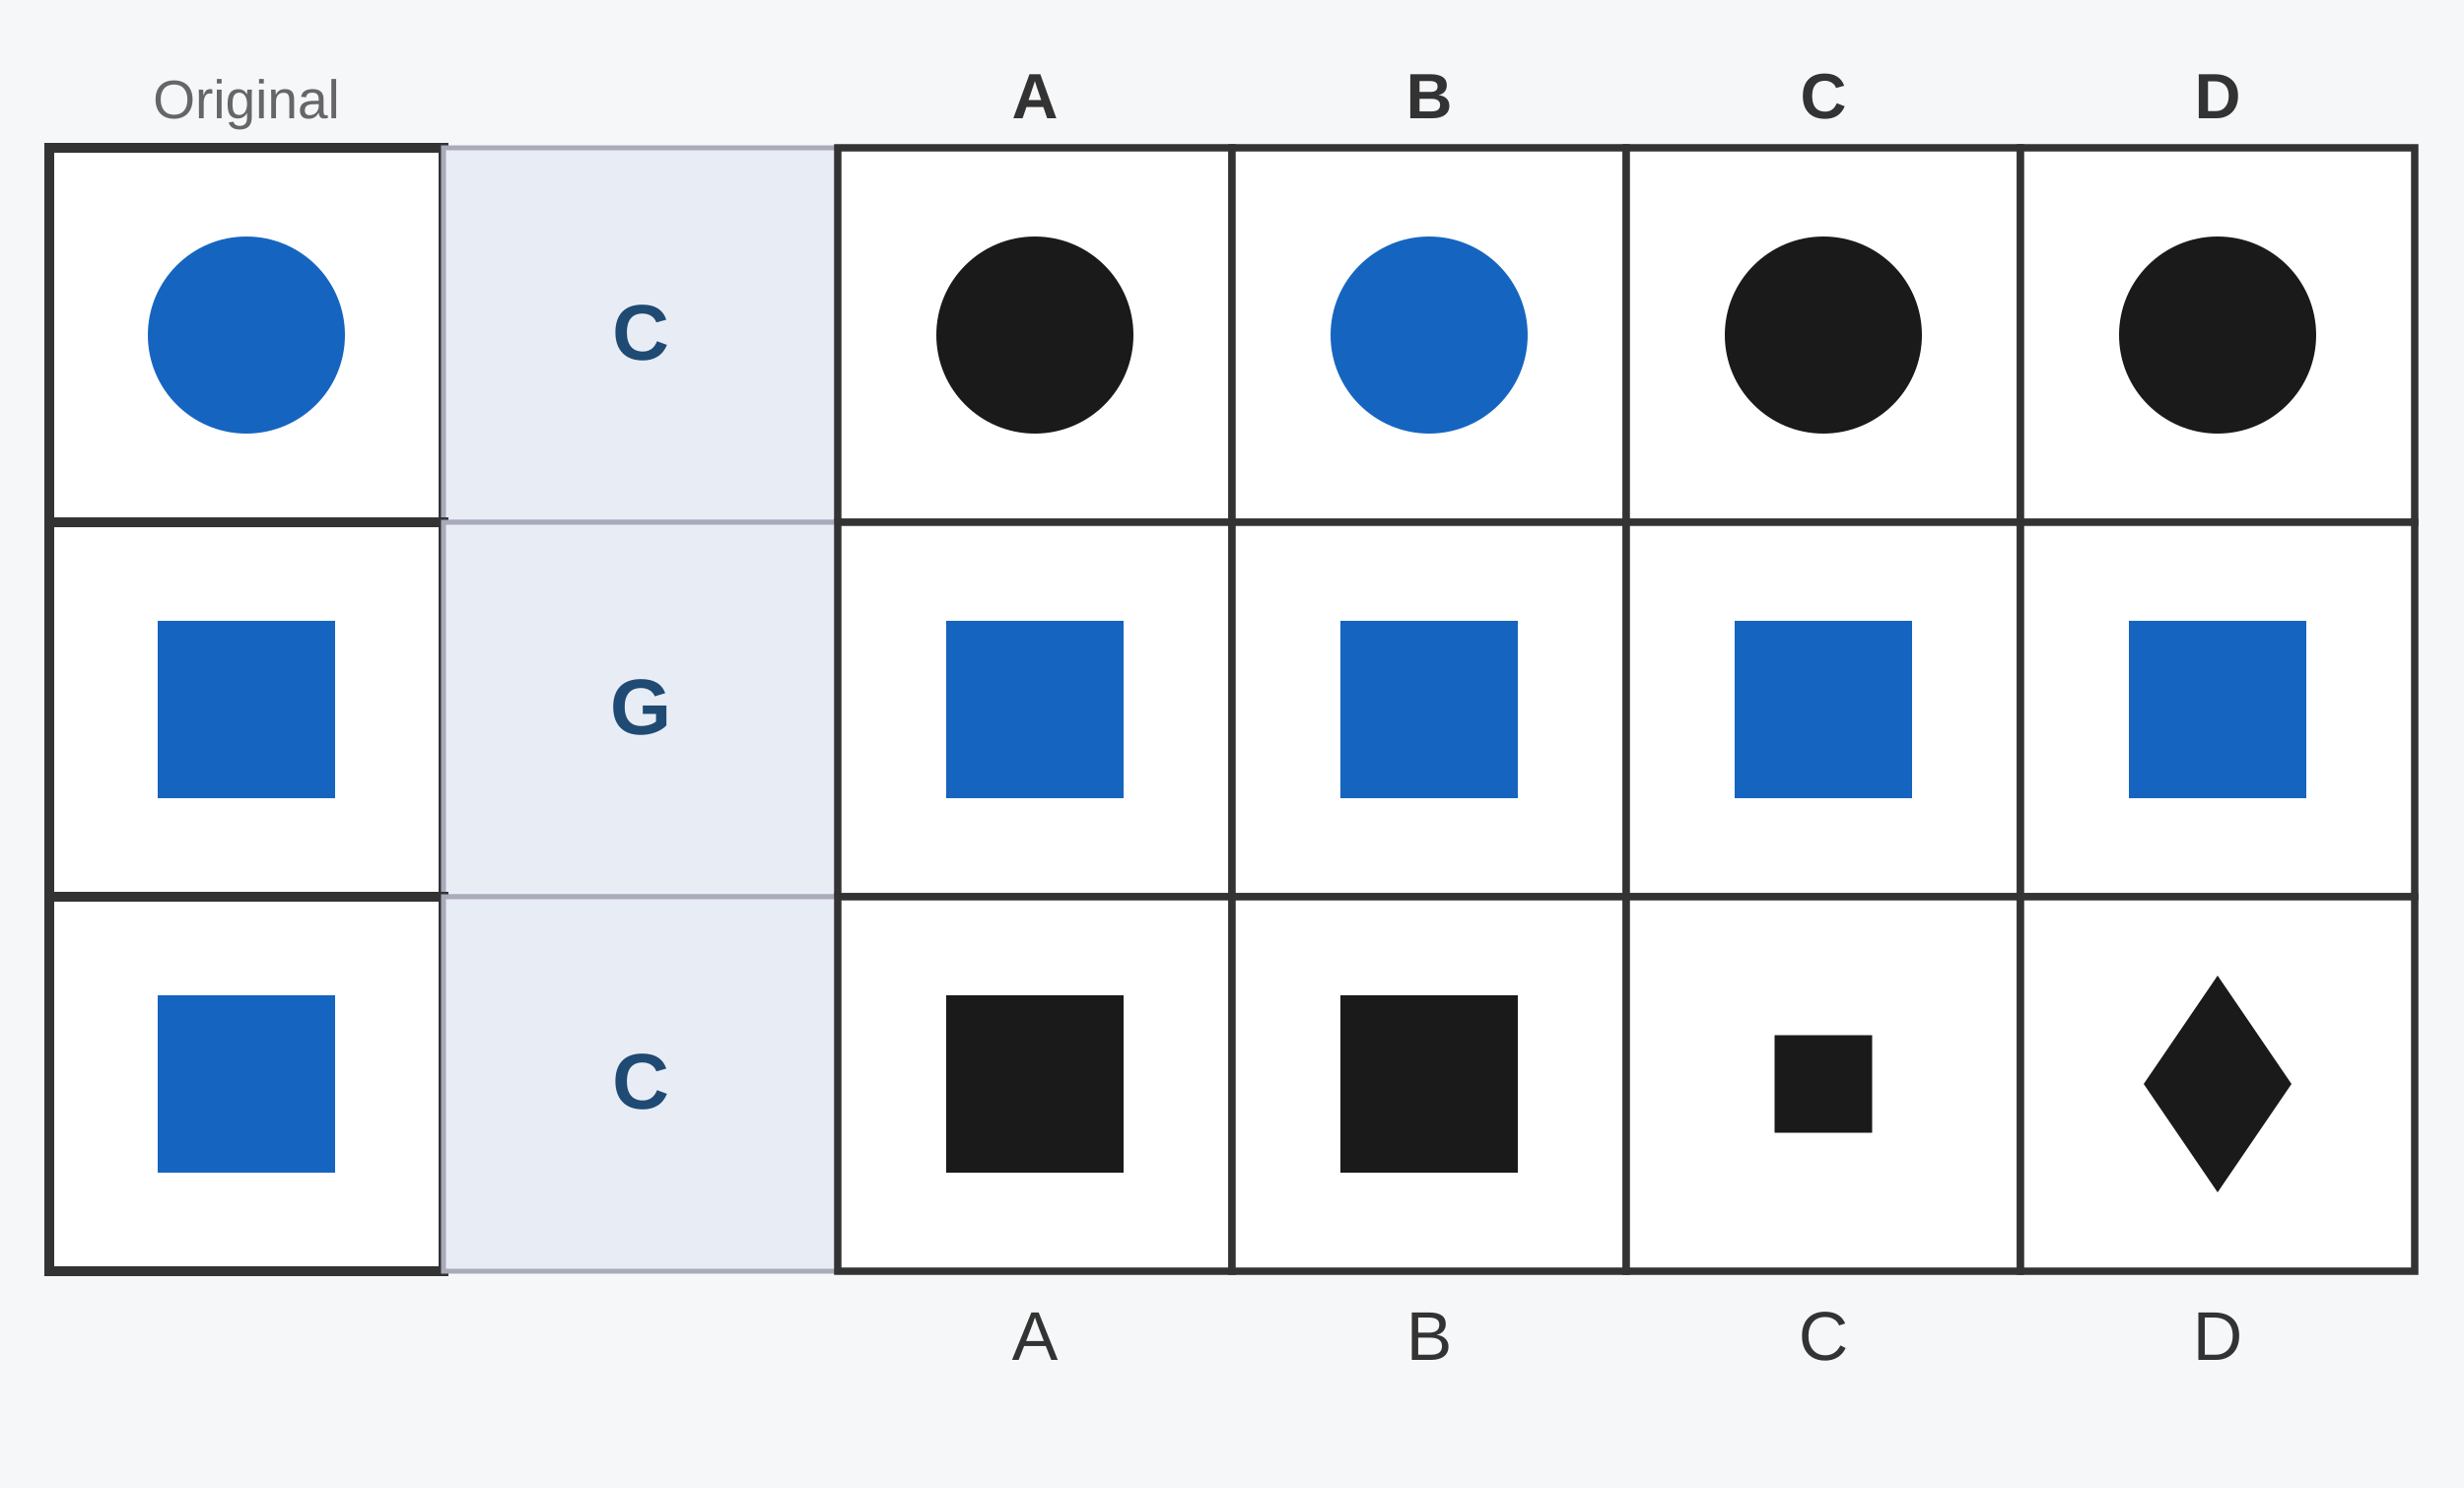
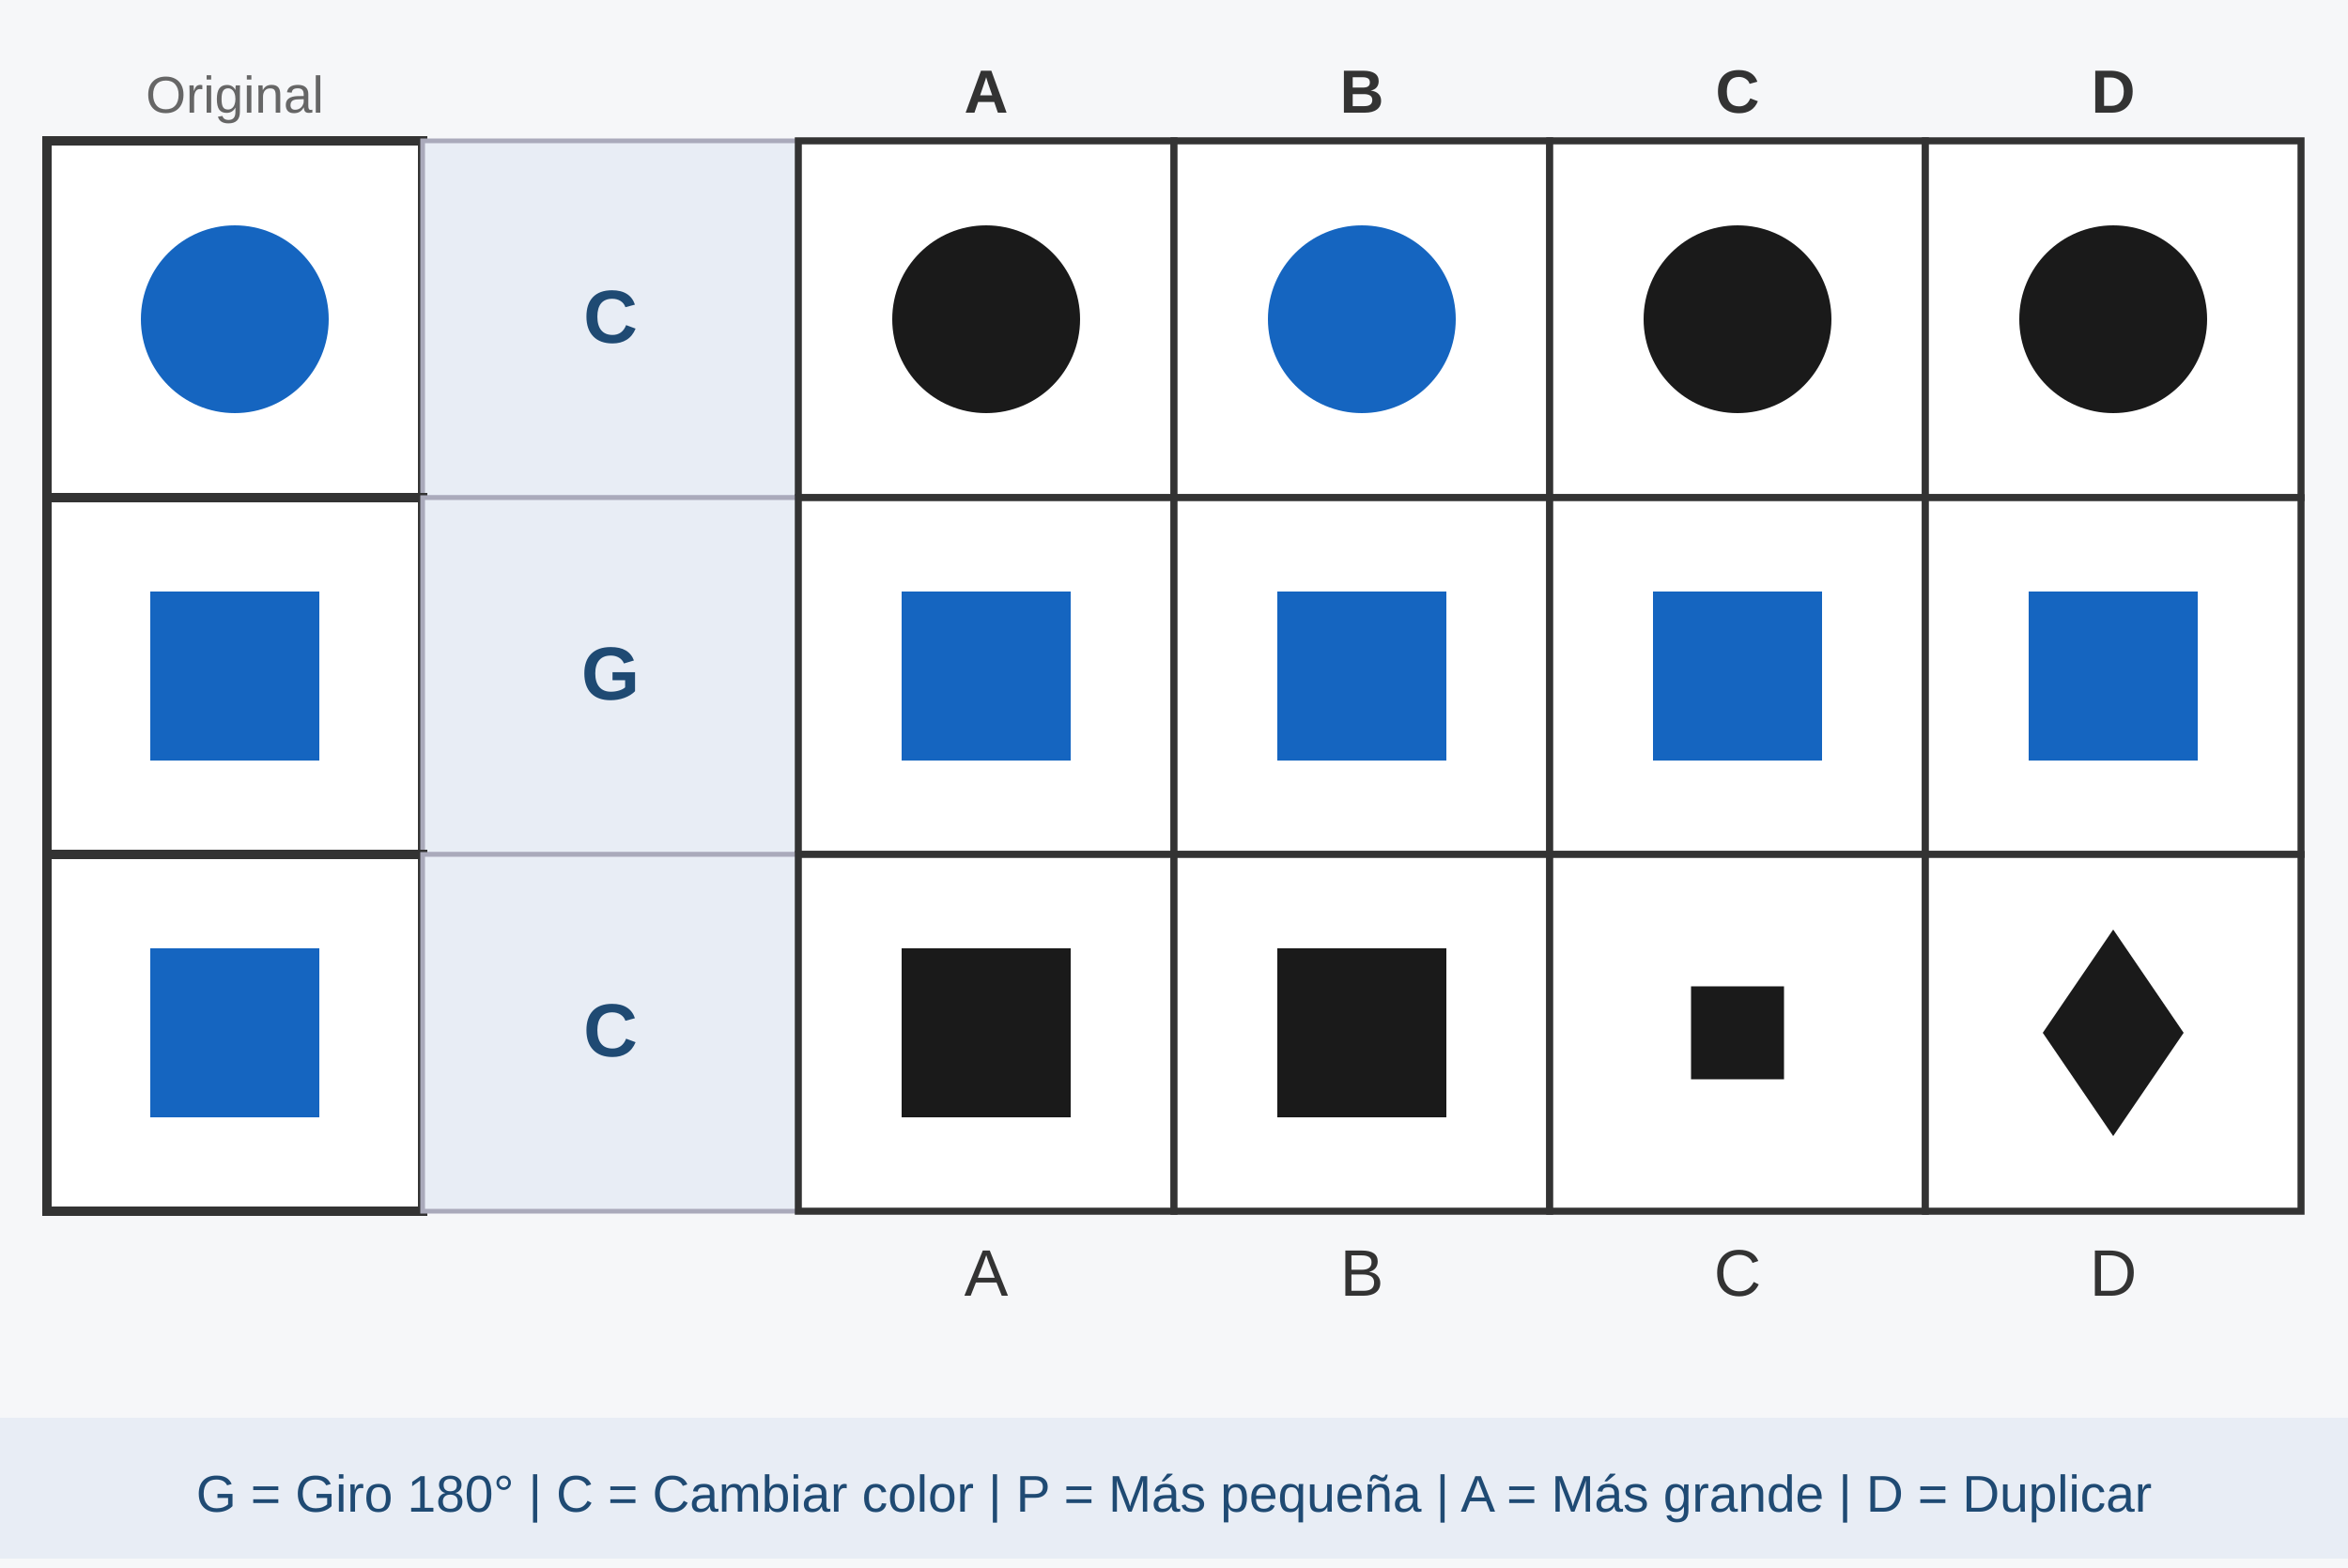
- <svg xmlns="http://www.w3.org/2000/svg" width="500" height="302" viewBox="0 0 500 302" font-family="Arial,sans-serif">
+ <svg xmlns="http://www.w3.org/2000/svg" width="500" height="334" viewBox="0 0 500 334" font-family="Arial,sans-serif">
  <rect width="100%" height="100%" fill="#f6f7f9" />
  <text x="50" y="24" font-size="11" fill="#666" text-anchor="middle">Original</text>
  <text x="210" y="24" font-size="13" font-weight="700" fill="#333" text-anchor="middle">A</text>
  <text x="290" y="24" font-size="13" font-weight="700" fill="#333" text-anchor="middle">B</text>
  <text x="370" y="24" font-size="13" font-weight="700" fill="#333" text-anchor="middle">C</text>
  <text x="450" y="24" font-size="13" font-weight="700" fill="#333" text-anchor="middle">D</text>
  <rect x="10" y="30" width="80" height="76" fill="white" stroke="#333" stroke-width="2" />
  <circle cx="50.0" cy="68.0" r="20.0" fill="#1565C0" />
  <rect x="90" y="30" width="80" height="76" fill="#e8edf5" stroke="#aab" stroke-width="1" />
  <text x="130" y="73" font-size="16" font-weight="700" fill="#1f4a73" text-anchor="middle">C</text>
  <rect x="170" y="30" width="80" height="76" fill="white" stroke="#333" stroke-width="1.5" />
  <circle cx="210.0" cy="68.0" r="20.0" fill="#1a1a1a" />
  <rect x="250" y="30" width="80" height="76" fill="white" stroke="#333" stroke-width="1.5" />
  <circle cx="290.0" cy="68.0" r="20.0" fill="#1565C0" />
  <rect x="330" y="30" width="80" height="76" fill="white" stroke="#333" stroke-width="1.5" />
  <circle cx="370.0" cy="68.0" r="20.0" fill="#1a1a1a" />
  <rect x="410" y="30" width="80" height="76" fill="white" stroke="#333" stroke-width="1.5" />
  <circle cx="450.0" cy="68.0" r="20.0" fill="#1a1a1a" />
  <rect x="10" y="106" width="80" height="76" fill="white" stroke="#333" stroke-width="2" />
  <rect x="32.0" y="126.0" width="36.0" height="36.0" fill="#1565C0" />
  <rect x="90" y="106" width="80" height="76" fill="#e8edf5" stroke="#aab" stroke-width="1" />
  <text x="130" y="149" font-size="16" font-weight="700" fill="#1f4a73" text-anchor="middle">G</text>
  <rect x="170" y="106" width="80" height="76" fill="white" stroke="#333" stroke-width="1.5" />
  <rect x="192.0" y="126.0" width="36.0" height="36.0" fill="#1565C0" />
  <rect x="250" y="106" width="80" height="76" fill="white" stroke="#333" stroke-width="1.5" />
  <rect x="272.0" y="126.0" width="36.0" height="36.0" fill="#1565C0" />
  <rect x="330" y="106" width="80" height="76" fill="white" stroke="#333" stroke-width="1.5" />
  <rect x="352.0" y="126.0" width="36.0" height="36.0" fill="#1565C0" />
  <rect x="410" y="106" width="80" height="76" fill="white" stroke="#333" stroke-width="1.5" />
  <rect x="432.0" y="126.0" width="36.0" height="36.0" fill="#1565C0" />
  <rect x="10" y="182" width="80" height="76" fill="white" stroke="#333" stroke-width="2" />
  <rect x="32.0" y="202.0" width="36.0" height="36.0" fill="#1565C0" />
  <rect x="90" y="182" width="80" height="76" fill="#e8edf5" stroke="#aab" stroke-width="1" />
  <text x="130" y="225" font-size="16" font-weight="700" fill="#1f4a73" text-anchor="middle">C</text>
  <rect x="170" y="182" width="80" height="76" fill="white" stroke="#333" stroke-width="1.5" />
  <rect x="192.0" y="202.0" width="36.0" height="36.0" fill="#1a1a1a" />
  <rect x="250" y="182" width="80" height="76" fill="white" stroke="#333" stroke-width="1.5" />
  <rect x="272.0" y="202.0" width="36.0" height="36.0" fill="#1a1a1a" />
  <rect x="330" y="182" width="80" height="76" fill="white" stroke="#333" stroke-width="1.5" />
  <rect x="360.1" y="210.1" width="19.8" height="19.8" fill="#1a1a1a" />
  <rect x="410" y="182" width="80" height="76" fill="white" stroke="#333" stroke-width="1.5" />
  <polygon points="450.0,198.0 465.0,220.0 450.0,242.0 435.0,220.0" fill="#1a1a1a" />
  <text x="210" y="276" font-size="14" font-weight="normal" fill="#333" text-anchor="middle">A</text>
  <text x="290" y="276" font-size="14" font-weight="normal" fill="#333" text-anchor="middle">B</text>
  <text x="370" y="276" font-size="14" font-weight="normal" fill="#333" text-anchor="middle">C</text>
  <text x="450" y="276" font-size="14" font-weight="normal" fill="#333" text-anchor="middle">D</text>
+   <rect x="0" y="302" width="500" height="30" fill="#e8edf5" />
+   <text x="250" y="322" font-size="11" fill="#1f4a73" text-anchor="middle" font-family="Arial,sans-serif">G = Giro 180°  |  C = Cambiar color  |  P = Más pequeña  |  A = Más grande  |  D = Duplicar</text>
</svg>
